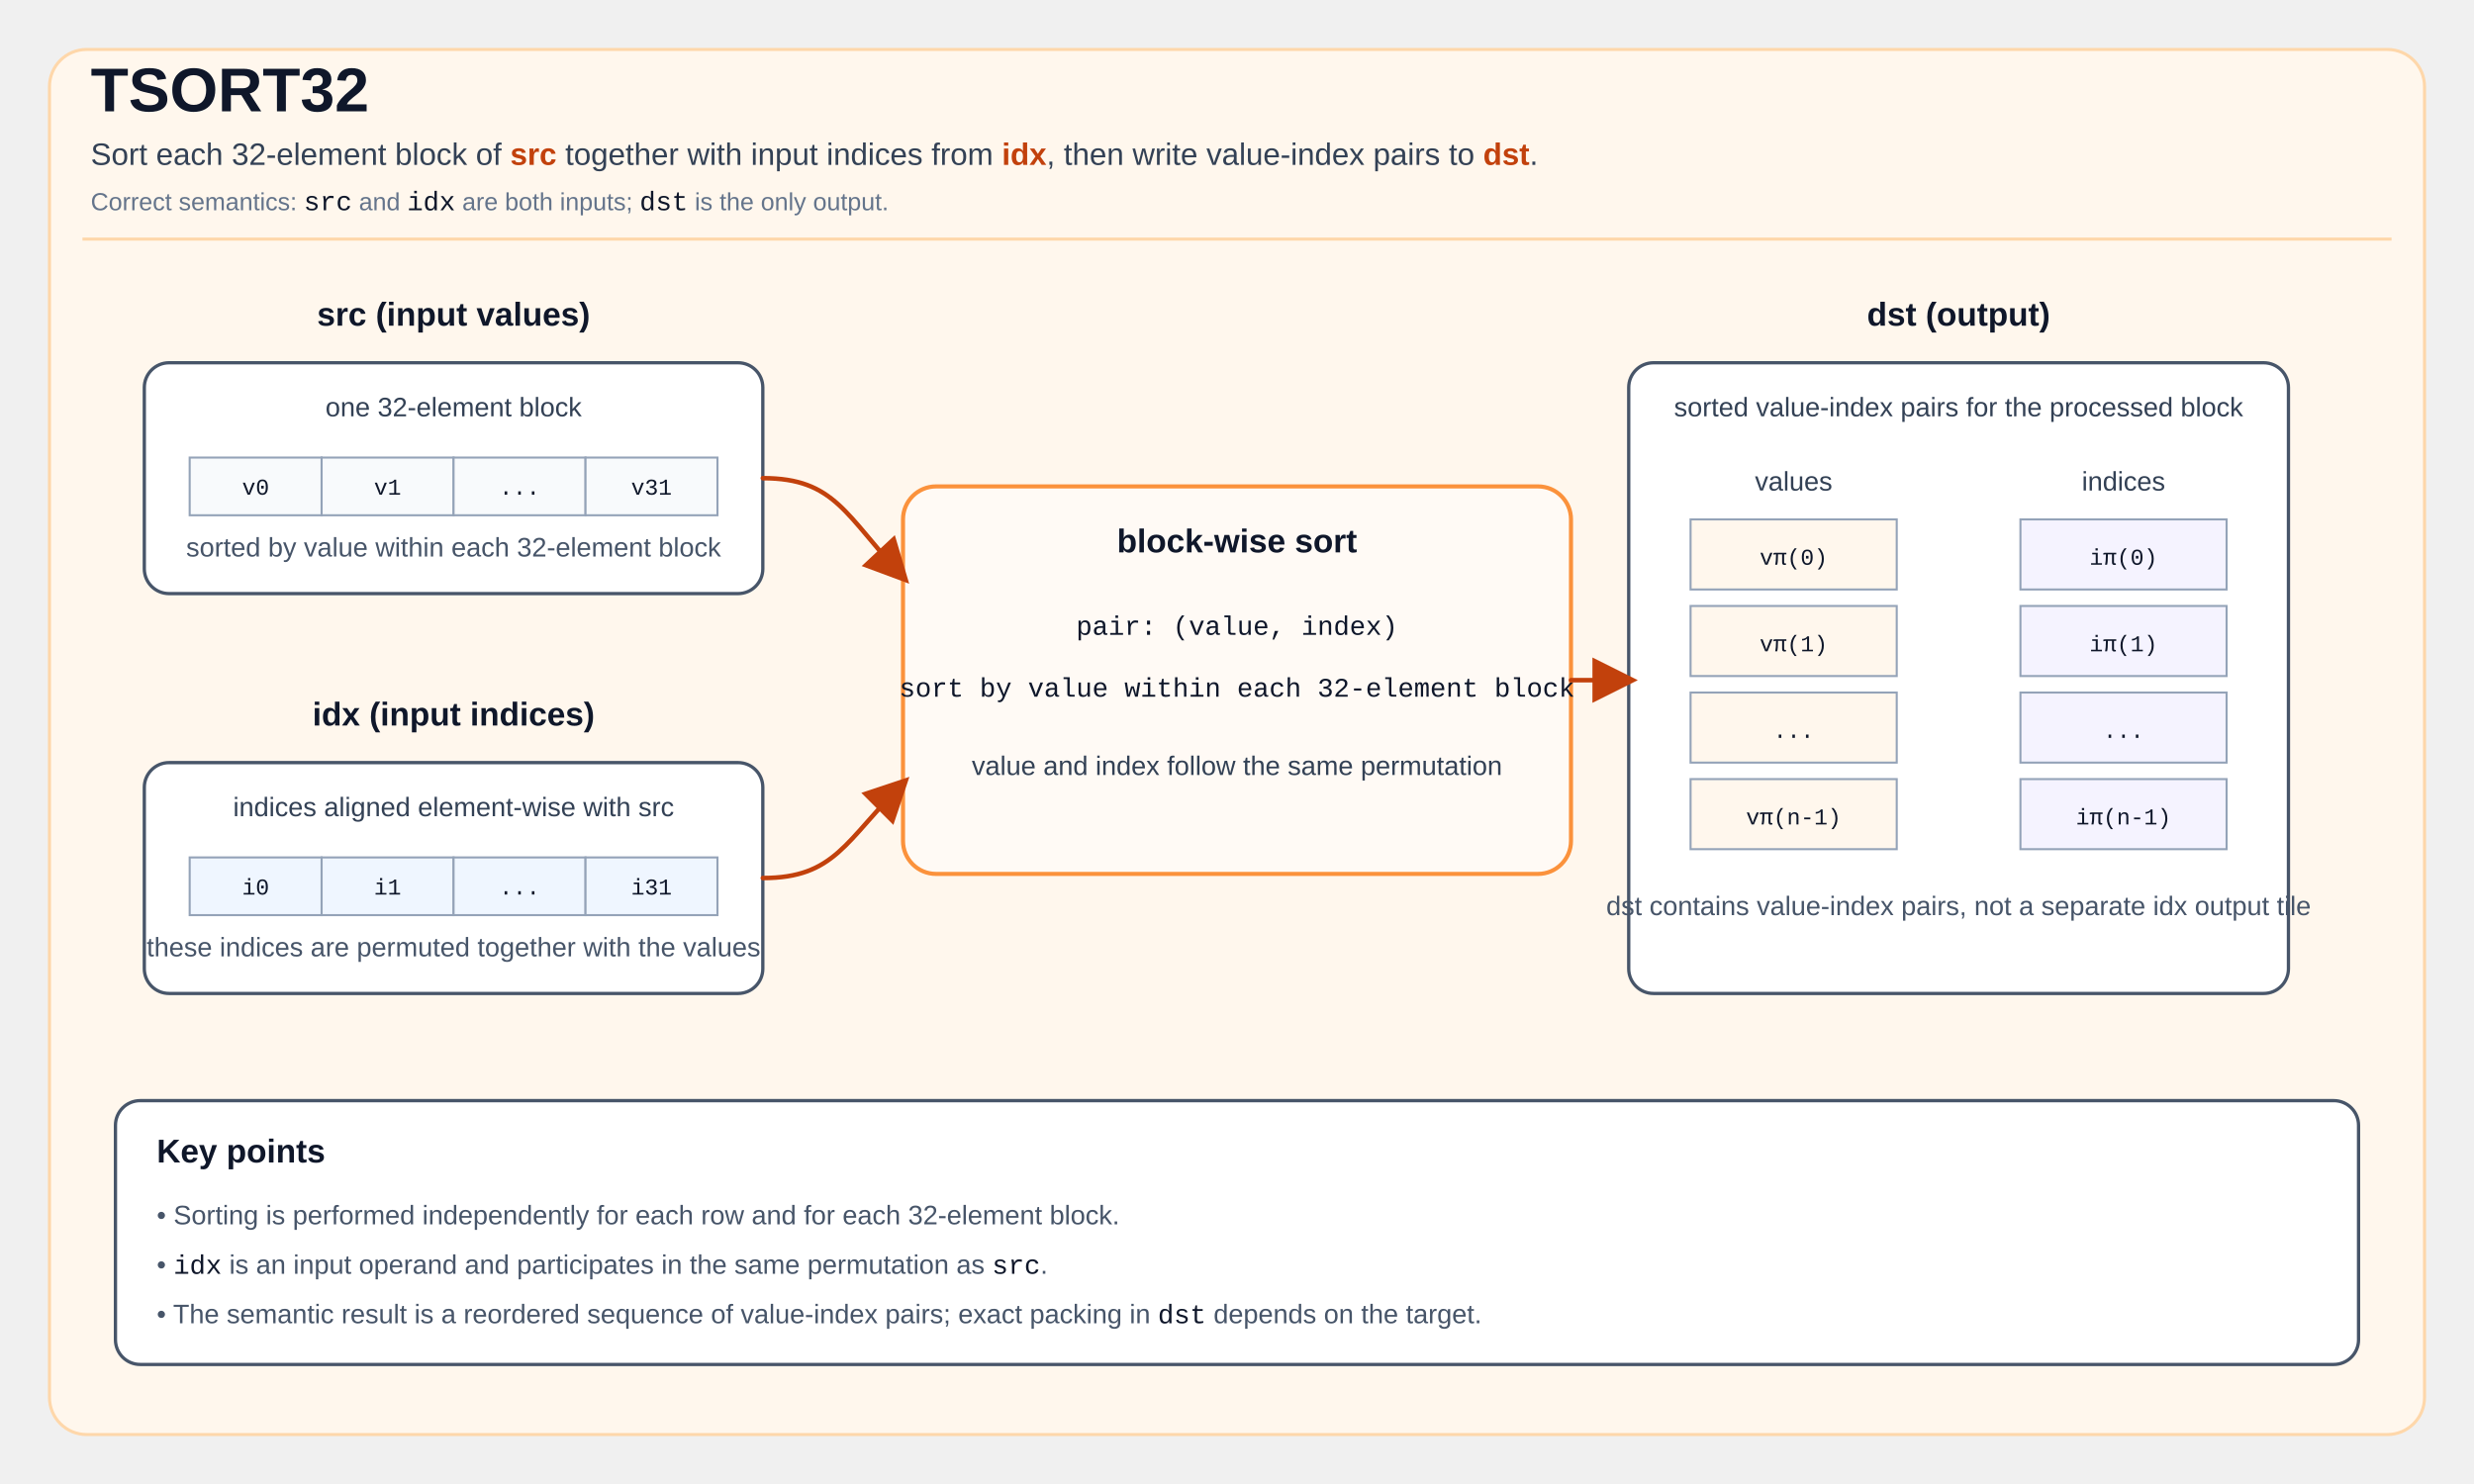
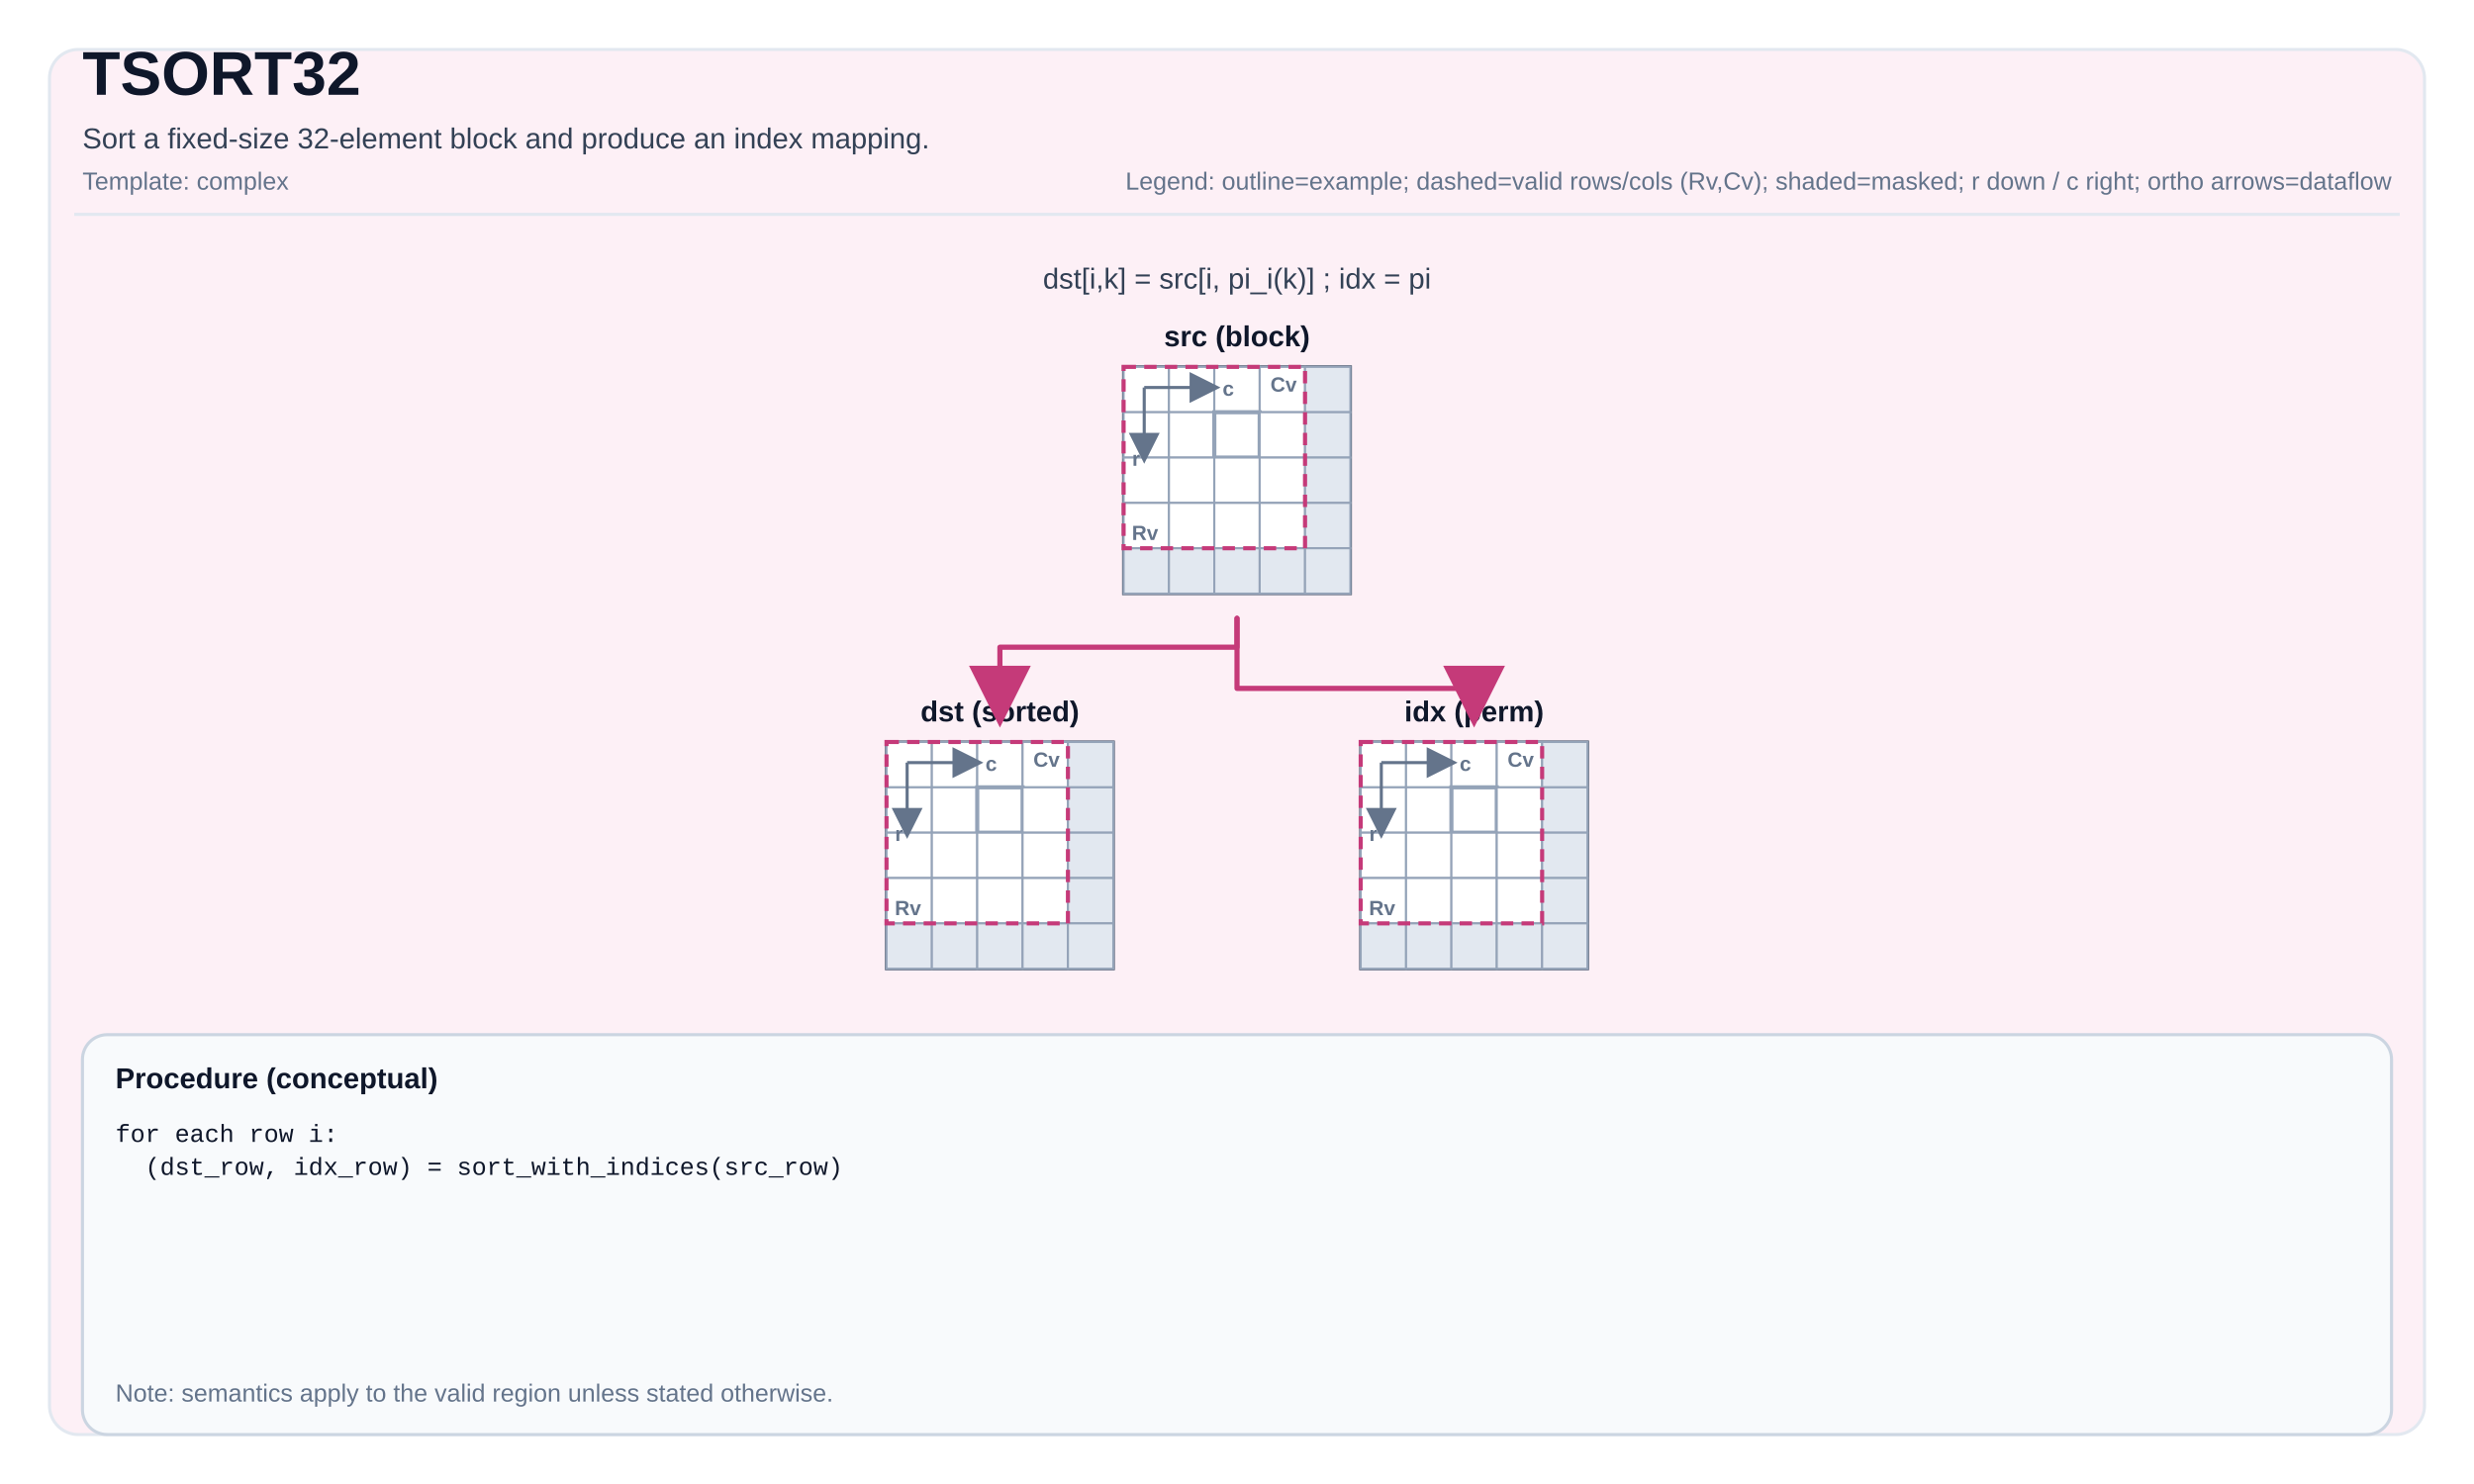
<svg xmlns="http://www.w3.org/2000/svg" width="1200" height="720" viewBox="0 0 1200 720" role="img" aria-label="TSORT32 tile operation diagram">
  <defs>
-     <marker id="arrow" markerWidth="10" markerHeight="10" refX="8" refY="5" orient="auto">
-       <path d="M0,0 L0,10 L10,5 z" fill="#c2410c" />
+     <marker id="arrow" markerWidth="12" markerHeight="12" refX="10" refY="6" orient="auto">
+       <path d="M0,0 L0,12 L12,6 z" fill="#C53A79" />
+     </marker>
+     <marker id="axisArrow" markerWidth="10" markerHeight="10" refX="8" refY="5" orient="auto">
+       <path d="M0,0 L0,10 L10,5 z" fill="#64748b" />
    </marker>
  </defs>
  <style>
-     svg { font-family: Arial, Helvetica, sans-serif; }
-     .title { font-size: 30px; font-weight: 700; fill: #0f172a; }
-     .subtitle { font-size: 15px; fill: #334155; }
-     .meta { font-size: 12px; fill: #64748b; }
-     .panel { fill: #fff7ed; stroke: #fed7aa; stroke-width: 1.5; rx: 18; }
-     .box { fill: #ffffff; stroke: #475569; stroke-width: 1.6; rx: 12; }
-     .inputBox { fill: #ffffff; stroke: #475569; stroke-width: 1.6; rx: 12; }
-     .procBox { fill: #fffaf5; stroke: #fb923c; stroke-width: 2; rx: 16; }
-     .label { font-size: 16px; font-weight: 700; fill: #0f172a; }
-     .small { font-size: 13px; fill: #334155; }
-     .code { font-family: Consolas, 'Courier New', monospace; font-size: 13px; fill: #0f172a; }
-     .cell { fill: #ffffff; stroke: #94a3b8; stroke-width: 1; }
-     .cellSrc { fill: #f8fafc; }
-     .cellIdx { fill: #eff6ff; }
-     .cellDstV { fill: #fff7ed; }
-     .cellDstI { fill: #f5f3ff; }
-     .cellText { font-family: Consolas, 'Courier New', monospace; font-size: 11px; fill: #0f172a; }
-     .accent { fill: #c2410c; font-weight: 700; }
-     .arrow { stroke: #c2410c; stroke-width: 2.2; fill: none; stroke-linecap: round; stroke-linejoin: round; }
-     .note { font-size: 13px; fill: #475569; }
-     .divider { stroke: #fed7aa; stroke-width: 1.5; }
-   </style>
+ svg { font-family: Arial, Helvetica, sans-serif; }
+ .title { font-size: 30px; font-weight: 700; fill: #0f172a; }
+ .subtitle { font-size: 14px; fill: #334155; }
+ .meta { font-size: 12px; fill: #64748b; }
+ .frame { fill: white; }
+ .panel { fill: #FDF0F6; stroke: #e2e8f0; stroke-width: 1.5; rx: 14; }
+ .tileLabel { font-size: 14px; font-weight: 700; fill: #0f172a; }
+ .tileBorder { fill: none; stroke: #475569; stroke-width: 1.5; }
+ .cell { fill: #ffffff; stroke: #94a3b8; stroke-width: 1; }
+ .cellMasked { fill: #e2e8f0; }
+ .cellHL { stroke-width: 2; }
+ .cellText { font-family: ui-monospace, SFMono-Regular, Menlo, Monaco, Consolas, 'Liberation Mono', 'Courier New', monospace; font-size: 10px; fill: #0f172a; }
+ .arrow { stroke-width: 2.5; fill: none; stroke-linejoin: round; stroke-linecap: round; }
+ .axisLine { stroke: #64748b; stroke-width: 1.5; fill: none; }
+ .axisText { font-size: 10px; fill: #64748b; font-weight: 700; }
+ .opCircle { fill: #ffffff; stroke-width: 2; }
+ .opRect { fill: #ffffff; stroke-width: 2; }
+ .opText { font-size: 10px; font-weight: 800; fill: #0f172a; }
+ .procBox { fill: #f8fafc; stroke: #cbd5e1; stroke-width: 1.5; rx: 12; }
+ .procTitle { font-size: 14px; font-weight: 700; fill: #0f172a; }
+ .procText { font-family: ui-monospace, SFMono-Regular, Menlo, Monaco, Consolas, 'Liberation Mono', 'Courier New', monospace; font-size: 12px; fill: #0f172a; }
+ .smallLabel { font-size: 12px; fill: #334155; }
+ .scalarBox { fill: #ffffff; stroke: #cbd5e1; stroke-width: 1.5; }
+ .scalarValue { font-size: 16px; font-weight: 700; }
+ .validBox { fill: none; stroke-width: 2; stroke-dasharray: 6 4; }
+ </style>
+   <rect x="0" y="0" width="1200" height="720" class="frame" />
  <rect x="24" y="24" width="1152" height="672" class="panel" />
-   <text x="44" y="54" class="title">TSORT32</text>
-   <text x="44" y="80" class="subtitle">Sort each 32-element block of <tspan class="accent">src</tspan> together with input indices from <tspan class="accent">idx</tspan>, then write value-index pairs to <tspan class="accent">dst</tspan>.</text>
-   <text x="44" y="102" class="meta">Correct semantics: <tspan class="code">src</tspan> and <tspan class="code">idx</tspan> are both inputs; <tspan class="code">dst</tspan> is the only output.</text>
-   <line x1="40" y1="116" x2="1160" y2="116" class="divider" />
-   <text x="220" y="158" class="label" text-anchor="middle">src (input values)</text>
-   <rect x="70" y="176" width="300" height="112" class="inputBox" />
-   <text x="220" y="202" class="small" text-anchor="middle">one 32-element block</text>
-   <rect x="92" y="222" width="64" height="28" class="cell cellSrc" />
-   <rect x="156" y="222" width="64" height="28" class="cell cellSrc" />
-   <rect x="220" y="222" width="64" height="28" class="cell cellSrc" />
-   <rect x="284" y="222" width="64" height="28" class="cell cellSrc" />
-   <text x="124" y="240" text-anchor="middle" class="cellText">v0</text>
-   <text x="188" y="240" text-anchor="middle" class="cellText">v1</text>
-   <text x="252" y="240" text-anchor="middle" class="cellText">...</text>
-   <text x="316" y="240" text-anchor="middle" class="cellText">v31</text>
-   <text x="220" y="270" class="note" text-anchor="middle">sorted by value within each 32-element block</text>
-   <text x="220" y="352" class="label" text-anchor="middle">idx (input indices)</text>
-   <rect x="70" y="370" width="300" height="112" class="inputBox" />
-   <text x="220" y="396" class="small" text-anchor="middle">indices aligned element-wise with src</text>
-   <rect x="92" y="416" width="64" height="28" class="cell cellIdx" />
-   <rect x="156" y="416" width="64" height="28" class="cell cellIdx" />
-   <rect x="220" y="416" width="64" height="28" class="cell cellIdx" />
-   <rect x="284" y="416" width="64" height="28" class="cell cellIdx" />
-   <text x="124" y="434" text-anchor="middle" class="cellText">i0</text>
-   <text x="188" y="434" text-anchor="middle" class="cellText">i1</text>
-   <text x="252" y="434" text-anchor="middle" class="cellText">...</text>
-   <text x="316" y="434" text-anchor="middle" class="cellText">i31</text>
-   <text x="220" y="464" class="note" text-anchor="middle">these indices are permuted together with the values</text>
-   <rect x="438" y="236" width="324" height="188" class="procBox" />
-   <text x="600" y="268" class="label" text-anchor="middle">block-wise sort</text>
-   <text x="600" y="308" class="code" text-anchor="middle">pair: (value, index)</text>
-   <text x="600" y="338" class="code" text-anchor="middle">sort by value within each 32-element block</text>
-   <text x="600" y="376" class="small" text-anchor="middle">value and index follow the same permutation</text>
-   <path d="M370 232 C405 232, 410 250, 438 280" class="arrow" marker-end="url(#arrow)" />
-   <path d="M370 426 C405 426, 410 408, 438 380" class="arrow" marker-end="url(#arrow)" />
-   <text x="950" y="158" class="label" text-anchor="middle">dst (output)</text>
-   <rect x="790" y="176" width="320" height="306" class="box" />
-   <text x="950" y="202" class="small" text-anchor="middle">sorted value-index pairs for the processed block</text>
-   <text x="870" y="238" class="small" text-anchor="middle">values</text>
-   <text x="1030" y="238" class="small" text-anchor="middle">indices</text>
-   <rect x="820" y="252" width="100" height="34" class="cell cellDstV" />
-   <rect x="980" y="252" width="100" height="34" class="cell cellDstI" />
-   <text x="870" y="274" text-anchor="middle" class="cellText">vπ(0)</text>
-   <text x="1030" y="274" text-anchor="middle" class="cellText">iπ(0)</text>
-   <rect x="820" y="294" width="100" height="34" class="cell cellDstV" />
-   <rect x="980" y="294" width="100" height="34" class="cell cellDstI" />
-   <text x="870" y="316" text-anchor="middle" class="cellText">vπ(1)</text>
-   <text x="1030" y="316" text-anchor="middle" class="cellText">iπ(1)</text>
-   <rect x="820" y="336" width="100" height="34" class="cell cellDstV" />
-   <rect x="980" y="336" width="100" height="34" class="cell cellDstI" />
-   <text x="870" y="358" text-anchor="middle" class="cellText">...</text>
-   <text x="1030" y="358" text-anchor="middle" class="cellText">...</text>
-   <rect x="820" y="378" width="100" height="34" class="cell cellDstV" />
-   <rect x="980" y="378" width="100" height="34" class="cell cellDstI" />
-   <text x="870" y="400" text-anchor="middle" class="cellText">vπ(n-1)</text>
-   <text x="1030" y="400" text-anchor="middle" class="cellText">iπ(n-1)</text>
-   <text x="950" y="444" class="note" text-anchor="middle">dst contains value-index pairs, not a separate idx output tile</text>
-   <path d="M762 330 C780 330, 782 330, 790 330" class="arrow" marker-end="url(#arrow)" />
-   <rect x="56" y="534" width="1088" height="128" class="box" />
-   <text x="76" y="564" class="label">Key points</text>
-   <text x="76" y="594" class="note">• Sorting is performed independently for each row and for each 32-element block.</text>
-   <text x="76" y="618" class="note">• <tspan class="code">idx</tspan> is an input operand and participates in the same permutation as <tspan class="code">src</tspan>.</text>
-   <text x="76" y="642" class="note">• The semantic result is a reordered sequence of value-index pairs; exact packing in <tspan class="code">dst</tspan> depends on the target.</text>
+   <text x="40" y="46" class="title">TSORT32</text>
+   <text x="40" y="72" class="subtitle">Sort a fixed-size 32-element block and produce an index mapping.</text>
+   <text x="40" y="92" class="meta">Template: complex</text>
+   <text x="1160" y="92" class="meta" text-anchor="end">Legend: outline=example; dashed=valid rows/cols (Rv,Cv); shaded=masked; r down / c right; ortho arrows=dataflow</text>
+   <line x1="36" y1="104" x2="1164" y2="104" stroke="#e2e8f0" stroke-width="1.5" />
+   <text x="600" y="140" class="subtitle" text-anchor="middle" fill="#C53A79">dst[i,k] = src[i, pi_i(k)] ; idx = pi</text>
+   <text x="600" y="168" class="tileLabel" text-anchor="middle">src (block)</text>
+   <rect x="545" y="178" width="110" height="110" class="tileBorder" />
+   <rect x="545" y="178" width="22" height="22" class="cell" />
+   <rect x="567" y="178" width="22" height="22" class="cell" />
+   <rect x="589" y="178" width="22" height="22" class="cell" />
+   <rect x="611" y="178" width="22" height="22" class="cell" />
+   <rect x="633" y="178" width="22" height="22" class="cell cellMasked" />
+   <rect x="545" y="200" width="22" height="22" class="cell" />
+   <rect x="567" y="200" width="22" height="22" class="cell" />
+   <rect x="589" y="200" width="22" height="22" class="cell cellHL" stroke="#C53A79" />
+   <rect x="611" y="200" width="22" height="22" class="cell" />
+   <rect x="633" y="200" width="22" height="22" class="cell cellMasked" />
+   <rect x="545" y="222" width="22" height="22" class="cell" />
+   <rect x="567" y="222" width="22" height="22" class="cell" />
+   <rect x="589" y="222" width="22" height="22" class="cell" />
+   <rect x="611" y="222" width="22" height="22" class="cell" />
+   <rect x="633" y="222" width="22" height="22" class="cell cellMasked" />
+   <rect x="545" y="244" width="22" height="22" class="cell" />
+   <rect x="567" y="244" width="22" height="22" class="cell" />
+   <rect x="589" y="244" width="22" height="22" class="cell" />
+   <rect x="611" y="244" width="22" height="22" class="cell" />
+   <rect x="633" y="244" width="22" height="22" class="cell cellMasked" />
+   <rect x="545" y="266" width="22" height="22" class="cell cellMasked" />
+   <rect x="567" y="266" width="22" height="22" class="cell cellMasked" />
+   <rect x="589" y="266" width="22" height="22" class="cell cellMasked" />
+   <rect x="611" y="266" width="22" height="22" class="cell cellMasked" />
+   <rect x="633" y="266" width="22" height="22" class="cell cellMasked" />
+   <rect x="545" y="178" width="88" height="88" class="validBox" stroke="#C53A79" />
+   <text x="549" y="262" class="axisText">Rv</text>
+   <text x="629" y="190" class="axisText" text-anchor="end">Cv</text>
+   <path d="M 555 188 L 589 188" class="axisLine" marker-end="url(#axisArrow)" />
+   <path d="M 555 188 L 555 222" class="axisLine" marker-end="url(#axisArrow)" />
+   <text x="593" y="192" class="axisText">c</text>
+   <text x="553" y="226" class="axisText" text-anchor="end">r</text>
+   <text x="485" y="350" class="tileLabel" text-anchor="middle">dst (sorted)</text>
+   <rect x="430" y="360" width="110" height="110" class="tileBorder" />
+   <rect x="430" y="360" width="22" height="22" class="cell" />
+   <rect x="452" y="360" width="22" height="22" class="cell" />
+   <rect x="474" y="360" width="22" height="22" class="cell" />
+   <rect x="496" y="360" width="22" height="22" class="cell" />
+   <rect x="518" y="360" width="22" height="22" class="cell cellMasked" />
+   <rect x="430" y="382" width="22" height="22" class="cell" />
+   <rect x="452" y="382" width="22" height="22" class="cell" />
+   <rect x="474" y="382" width="22" height="22" class="cell cellHL" stroke="#C53A79" />
+   <rect x="496" y="382" width="22" height="22" class="cell" />
+   <rect x="518" y="382" width="22" height="22" class="cell cellMasked" />
+   <rect x="430" y="404" width="22" height="22" class="cell" />
+   <rect x="452" y="404" width="22" height="22" class="cell" />
+   <rect x="474" y="404" width="22" height="22" class="cell" />
+   <rect x="496" y="404" width="22" height="22" class="cell" />
+   <rect x="518" y="404" width="22" height="22" class="cell cellMasked" />
+   <rect x="430" y="426" width="22" height="22" class="cell" />
+   <rect x="452" y="426" width="22" height="22" class="cell" />
+   <rect x="474" y="426" width="22" height="22" class="cell" />
+   <rect x="496" y="426" width="22" height="22" class="cell" />
+   <rect x="518" y="426" width="22" height="22" class="cell cellMasked" />
+   <rect x="430" y="448" width="22" height="22" class="cell cellMasked" />
+   <rect x="452" y="448" width="22" height="22" class="cell cellMasked" />
+   <rect x="474" y="448" width="22" height="22" class="cell cellMasked" />
+   <rect x="496" y="448" width="22" height="22" class="cell cellMasked" />
+   <rect x="518" y="448" width="22" height="22" class="cell cellMasked" />
+   <rect x="430" y="360" width="88" height="88" class="validBox" stroke="#C53A79" />
+   <text x="434" y="444" class="axisText">Rv</text>
+   <text x="514" y="372" class="axisText" text-anchor="end">Cv</text>
+   <path d="M 440 370 L 474 370" class="axisLine" marker-end="url(#axisArrow)" />
+   <path d="M 440 370 L 440 404" class="axisLine" marker-end="url(#axisArrow)" />
+   <text x="478" y="374" class="axisText">c</text>
+   <text x="438" y="408" class="axisText" text-anchor="end">r</text>
+   <text x="715" y="350" class="tileLabel" text-anchor="middle">idx (perm)</text>
+   <rect x="660" y="360" width="110" height="110" class="tileBorder" />
+   <rect x="660" y="360" width="22" height="22" class="cell" />
+   <rect x="682" y="360" width="22" height="22" class="cell" />
+   <rect x="704" y="360" width="22" height="22" class="cell" />
+   <rect x="726" y="360" width="22" height="22" class="cell" />
+   <rect x="748" y="360" width="22" height="22" class="cell cellMasked" />
+   <rect x="660" y="382" width="22" height="22" class="cell" />
+   <rect x="682" y="382" width="22" height="22" class="cell" />
+   <rect x="704" y="382" width="22" height="22" class="cell cellHL" stroke="#C53A79" />
+   <rect x="726" y="382" width="22" height="22" class="cell" />
+   <rect x="748" y="382" width="22" height="22" class="cell cellMasked" />
+   <rect x="660" y="404" width="22" height="22" class="cell" />
+   <rect x="682" y="404" width="22" height="22" class="cell" />
+   <rect x="704" y="404" width="22" height="22" class="cell" />
+   <rect x="726" y="404" width="22" height="22" class="cell" />
+   <rect x="748" y="404" width="22" height="22" class="cell cellMasked" />
+   <rect x="660" y="426" width="22" height="22" class="cell" />
+   <rect x="682" y="426" width="22" height="22" class="cell" />
+   <rect x="704" y="426" width="22" height="22" class="cell" />
+   <rect x="726" y="426" width="22" height="22" class="cell" />
+   <rect x="748" y="426" width="22" height="22" class="cell cellMasked" />
+   <rect x="660" y="448" width="22" height="22" class="cell cellMasked" />
+   <rect x="682" y="448" width="22" height="22" class="cell cellMasked" />
+   <rect x="704" y="448" width="22" height="22" class="cell cellMasked" />
+   <rect x="726" y="448" width="22" height="22" class="cell cellMasked" />
+   <rect x="748" y="448" width="22" height="22" class="cell cellMasked" />
+   <rect x="660" y="360" width="88" height="88" class="validBox" stroke="#C53A79" />
+   <text x="664" y="444" class="axisText">Rv</text>
+   <text x="744" y="372" class="axisText" text-anchor="end">Cv</text>
+   <path d="M 670 370 L 704 370" class="axisLine" marker-end="url(#axisArrow)" />
+   <path d="M 670 370 L 670 404" class="axisLine" marker-end="url(#axisArrow)" />
+   <text x="708" y="374" class="axisText">c</text>
+   <text x="668" y="408" class="axisText" text-anchor="end">r</text>
+   <path d="M 600 300 L 600 314 L 485 314 L 485 348" class="arrow" stroke="#C53A79" marker-end="url(#arrow)" />
+   <path d="M 600 300 L 600 334 L 715 334 L 715 348" class="arrow" stroke="#C53A79" marker-end="url(#arrow)" />
+   <rect x="40" y="502" width="1120" height="194" class="procBox" />
+   <text x="56" y="528" class="procTitle">Procedure (conceptual)</text>
+   <text x="56" y="554" class="procText" xml:space="preserve">
+     <tspan x="56" dy="0">for each row i:</tspan>
+     <tspan x="56" dy="16">  (dst_row, idx_row) = sort_with_indices(src_row)</tspan>
+   </text>
+   <text x="56" y="680" class="meta">Note: semantics apply to the valid region unless stated otherwise.</text>
</svg>
